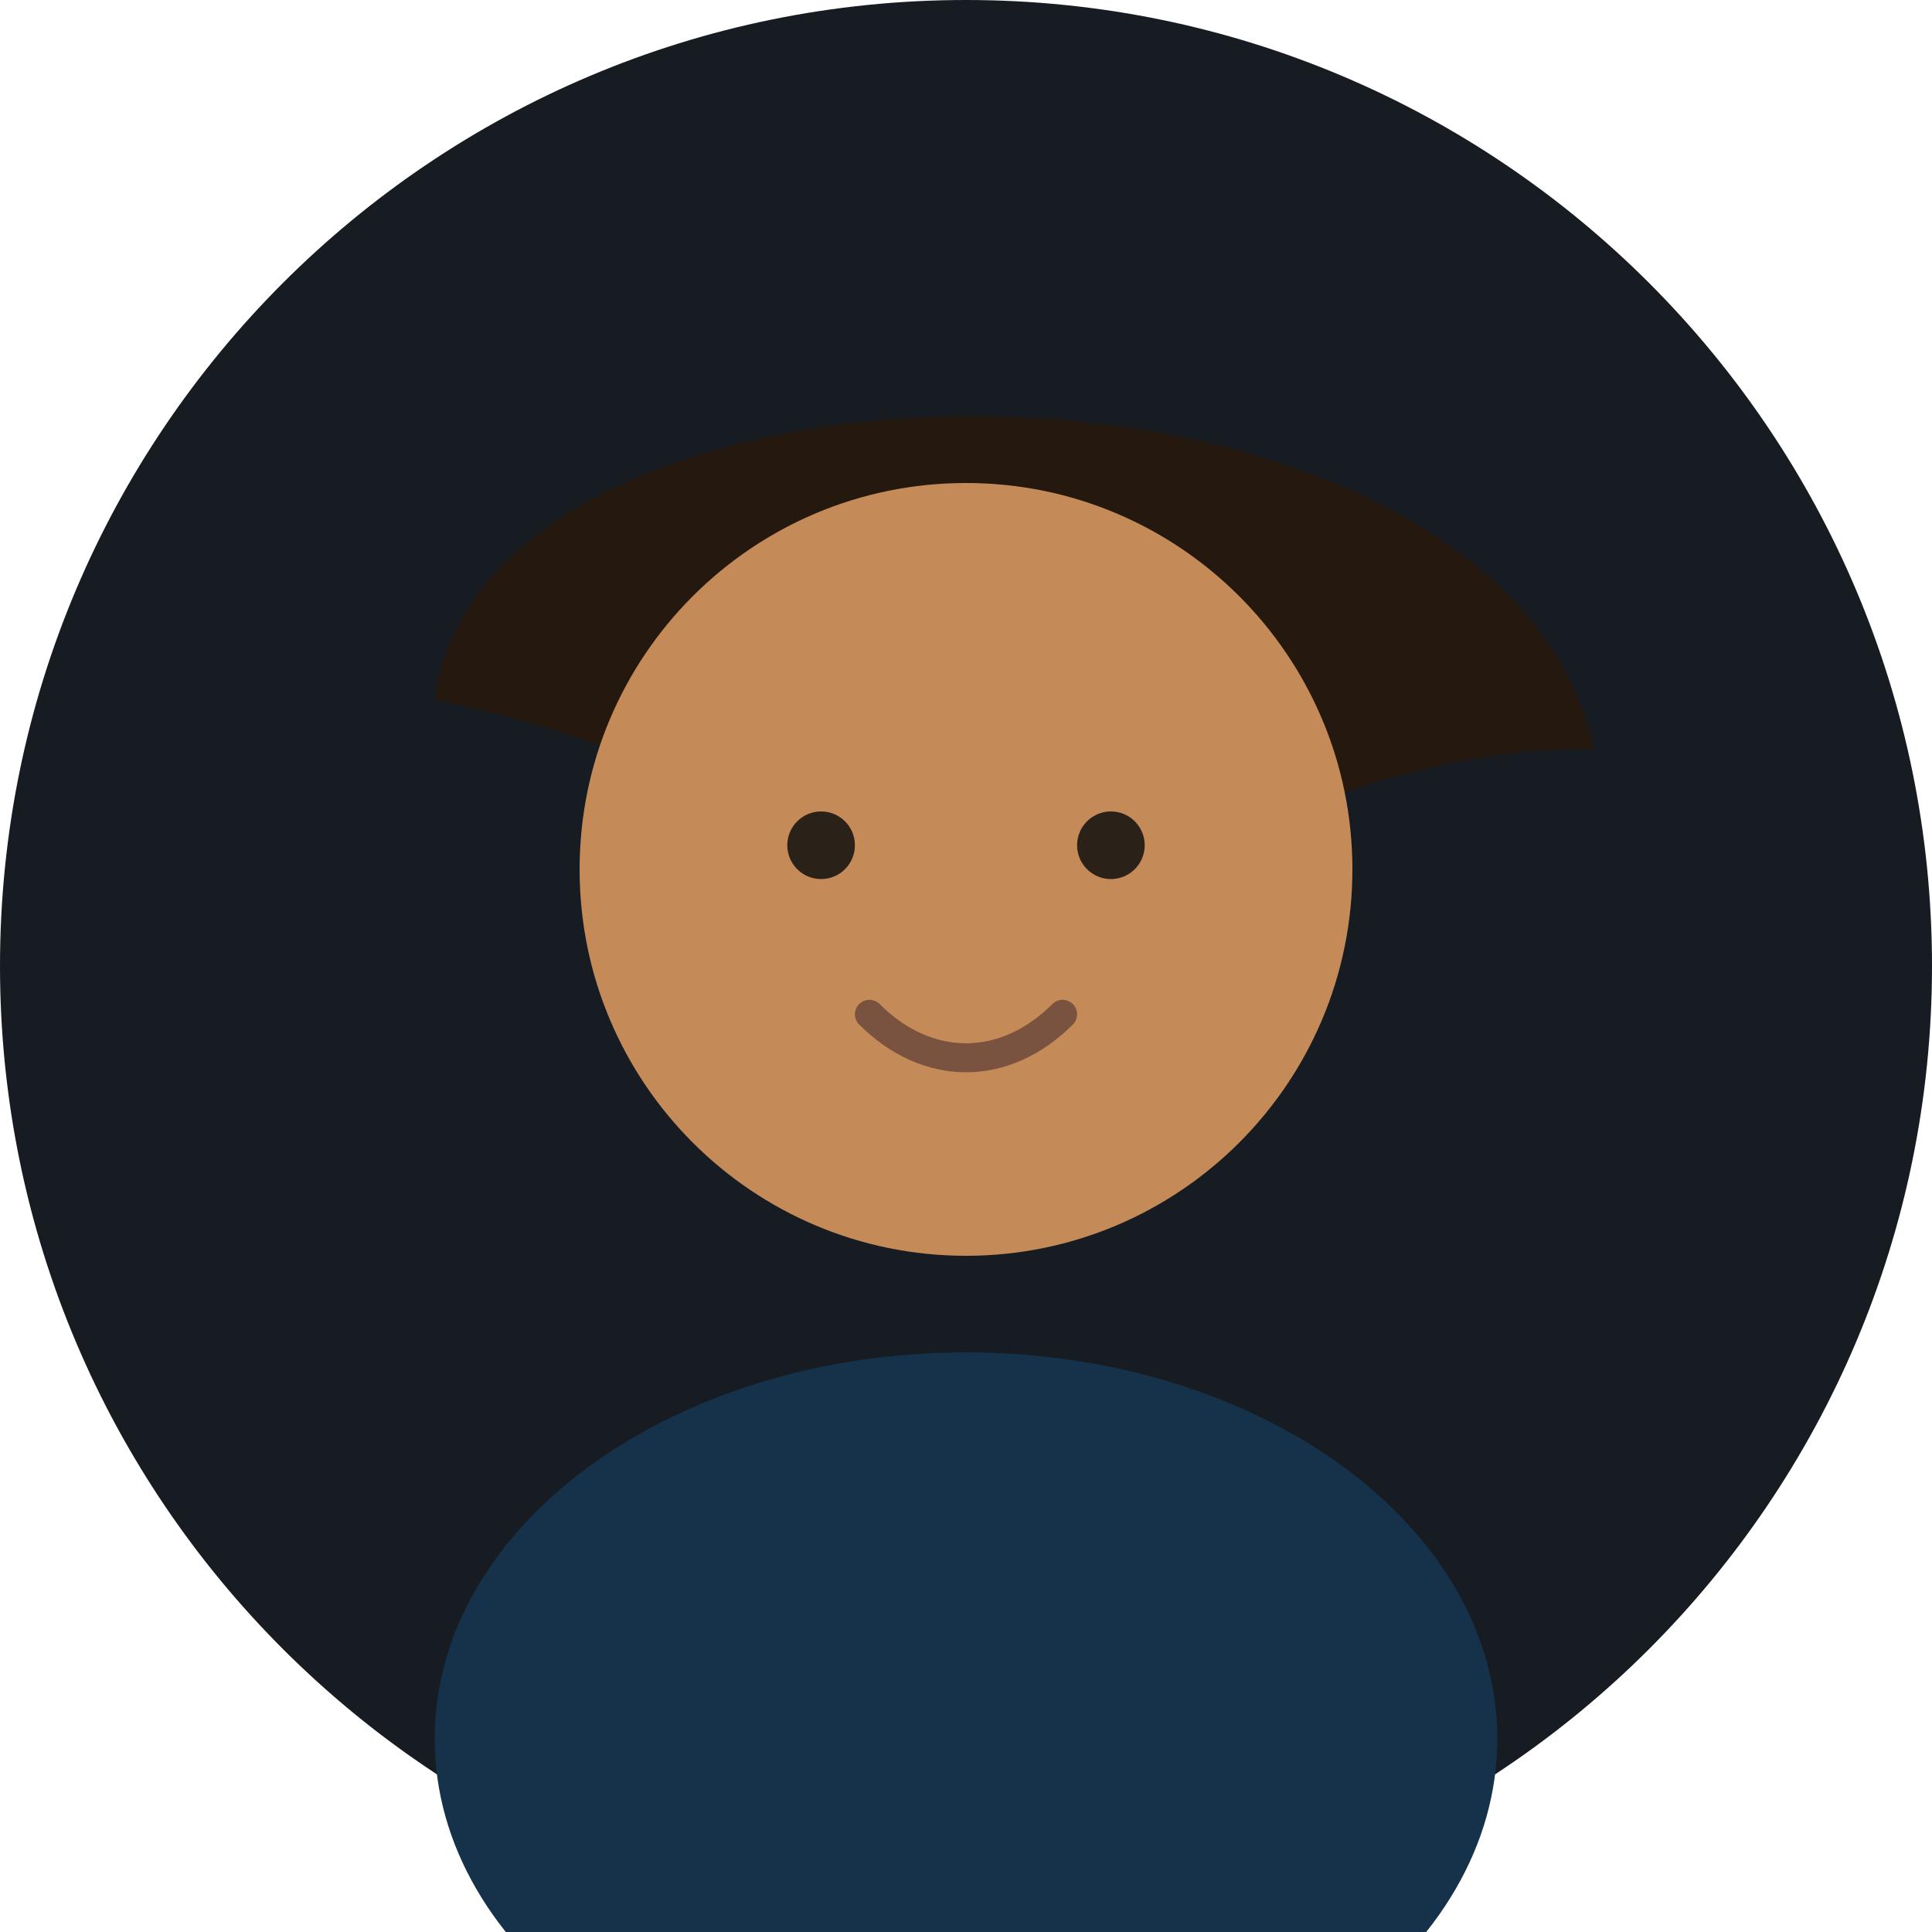
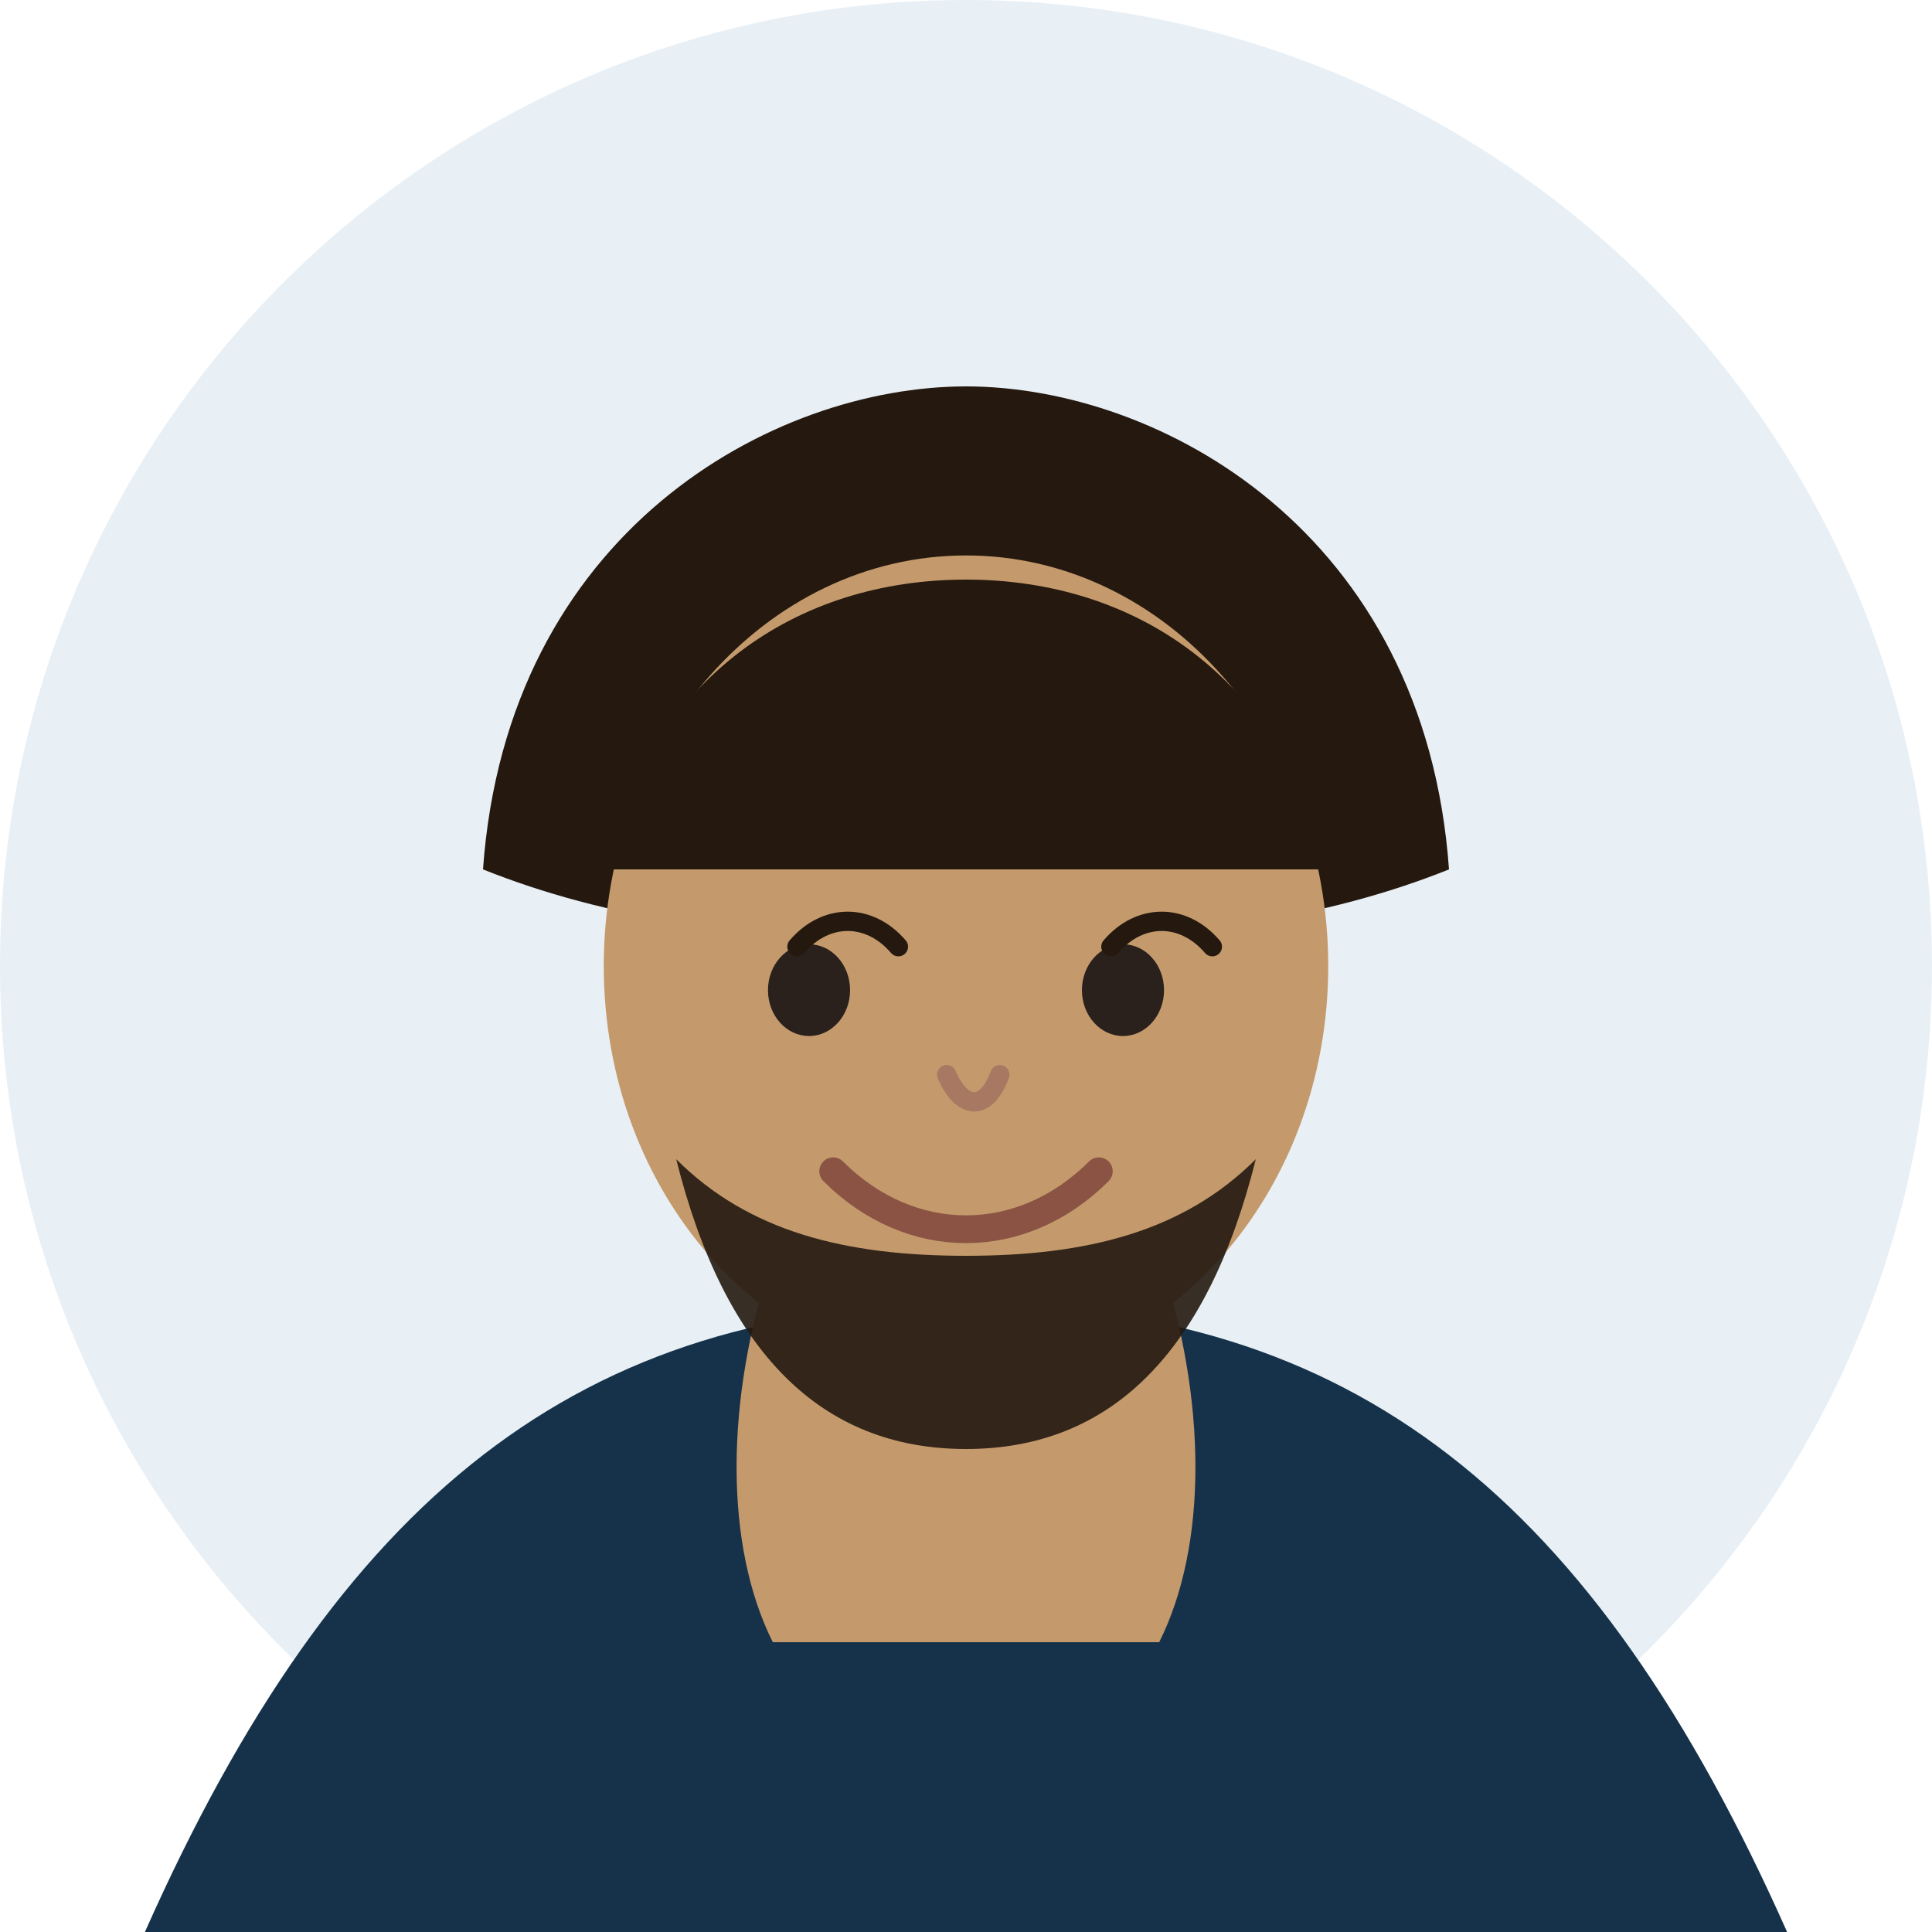
<svg xmlns="http://www.w3.org/2000/svg" viewBox="0 0 80 80">
-   <rect width="80" height="80" rx="40" fill="#171b22" />
-   <path d="M18 29c2-16 44-16 48 2-11 0-17 6-24 6s-13-6-24-8z" fill="#24180f" />
-   <circle cx="40" cy="36" r="16" fill="#c48a58" />
-   <ellipse cx="40" cy="72" rx="22" ry="16" fill="#16324a" />
-   <circle cx="34" cy="35" r="1.4" fill="#2a2118" />
-   <circle cx="46" cy="35" r="1.4" fill="#2a2118" />
-   <path d="M36 42c2.4 2.4 5.6 2.4 8 0" fill="none" stroke="#7a5340" stroke-width="1.2" stroke-linecap="round" />
+   <circle cx="40" cy="40" r="40" fill="#e8f0f6" />
+   <path d="M6 80c8-18 18-26 34-26s26 8 34 26" fill="#16324a" />
+   <path d="M32 52h16c2 6 2 12 0 16H32c-2-4-2-10 0-16z" fill="#c49a6c" />
+   <path d="M20 36c1-14 12-20 20-20s19 6 20 20c-5 2-11 3-20 3s-15-1-20-3z" fill="#24180f" />
+   <ellipse cx="40" cy="40" rx="15" ry="17" fill="#c49a6c" />
+   <path d="M25 36c2-8 8-12 15-12s13 4 15 12" fill="#24180f" />
+   <ellipse cx="33.5" cy="41" rx="1.7" ry="1.9" fill="#2a211c" />
+   <ellipse cx="46.5" cy="41" rx="1.7" ry="1.9" fill="#2a211c" />
+   <path d="M33 39.2c1.2-1.4 3-1.4 4.2 0" fill="none" stroke="#24180f" stroke-width="0.8" stroke-linecap="round" />
+   <path d="M46 39.2c1.2-1.4 3-1.4 4.2 0" fill="none" stroke="#24180f" stroke-width="0.8" stroke-linecap="round" />
+   <path d="M39.2 44.5c.6 1.4 1.6 1.6 2.2 0" fill="none" stroke="#a87862" stroke-width="0.8" stroke-linecap="round" />
+   <path d="M34.5 48.5c3.2 3.2 7.8 3.2 11 0" fill="none" stroke="#8a5344" stroke-width="1.15" stroke-linecap="round" />
+   <path d="M28 48c2 8 6 12 12 12s10-4 12-12c-3 3-7 4-12 4s-9-1-12-4z" fill="#24180f" opacity="0.9" />
</svg>
